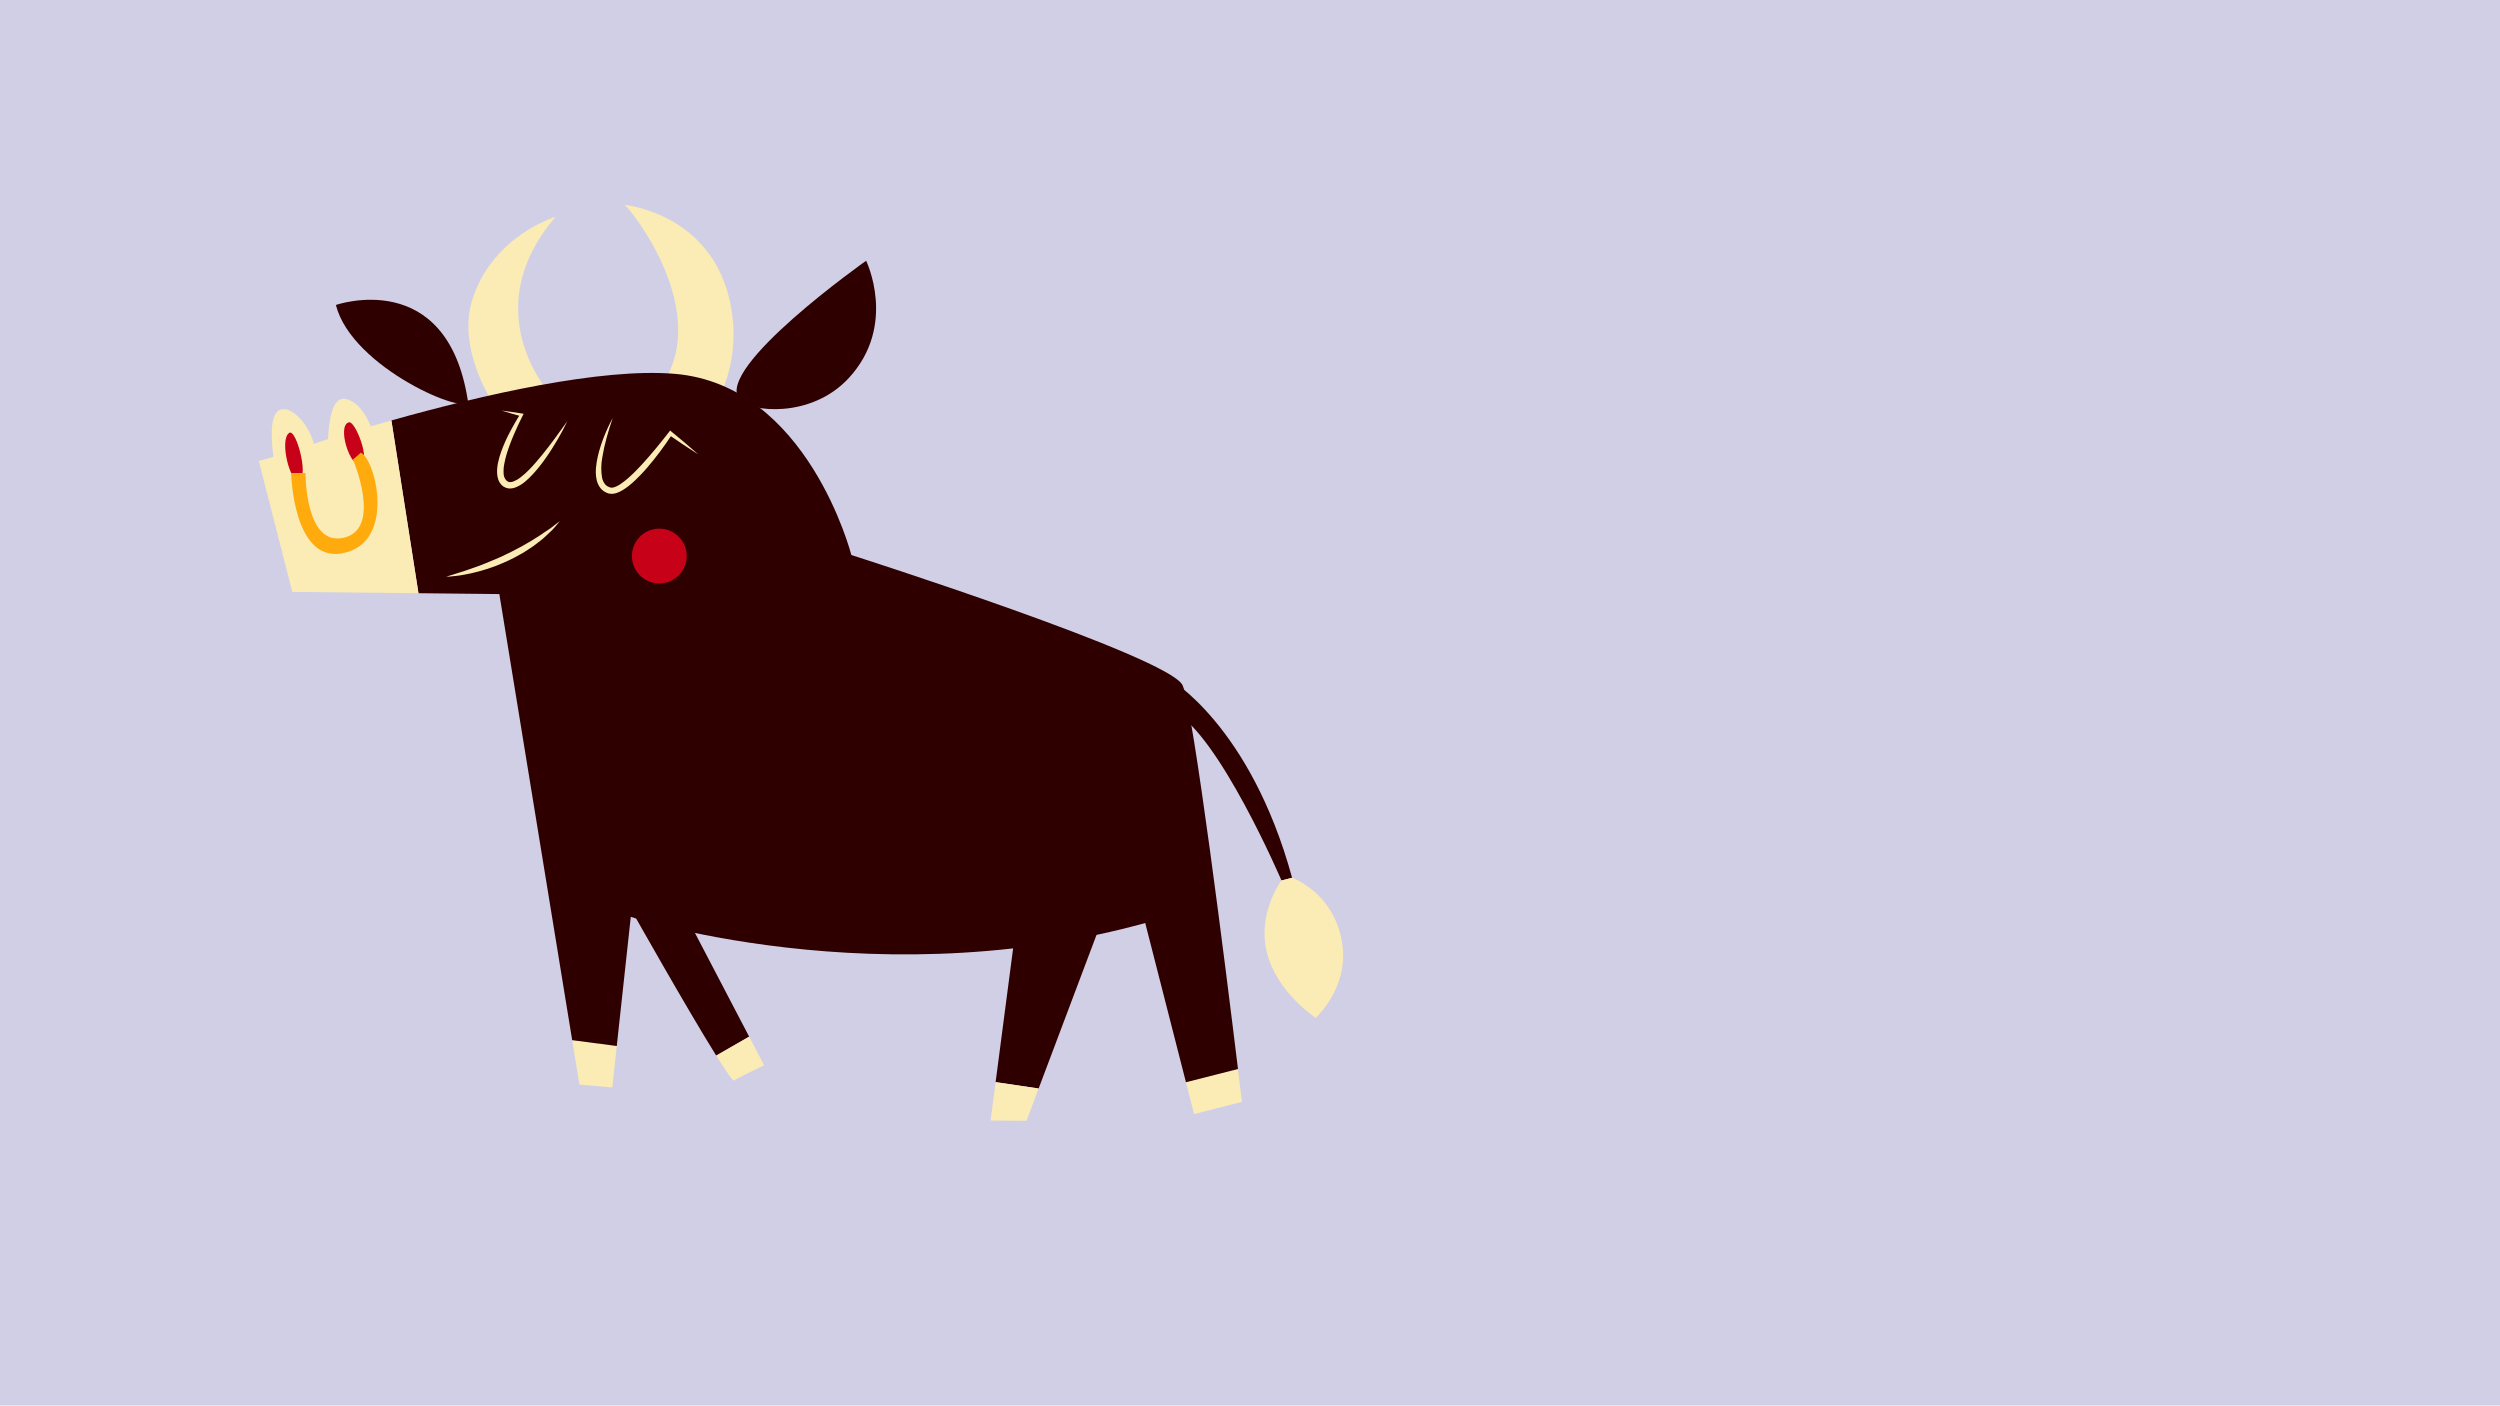
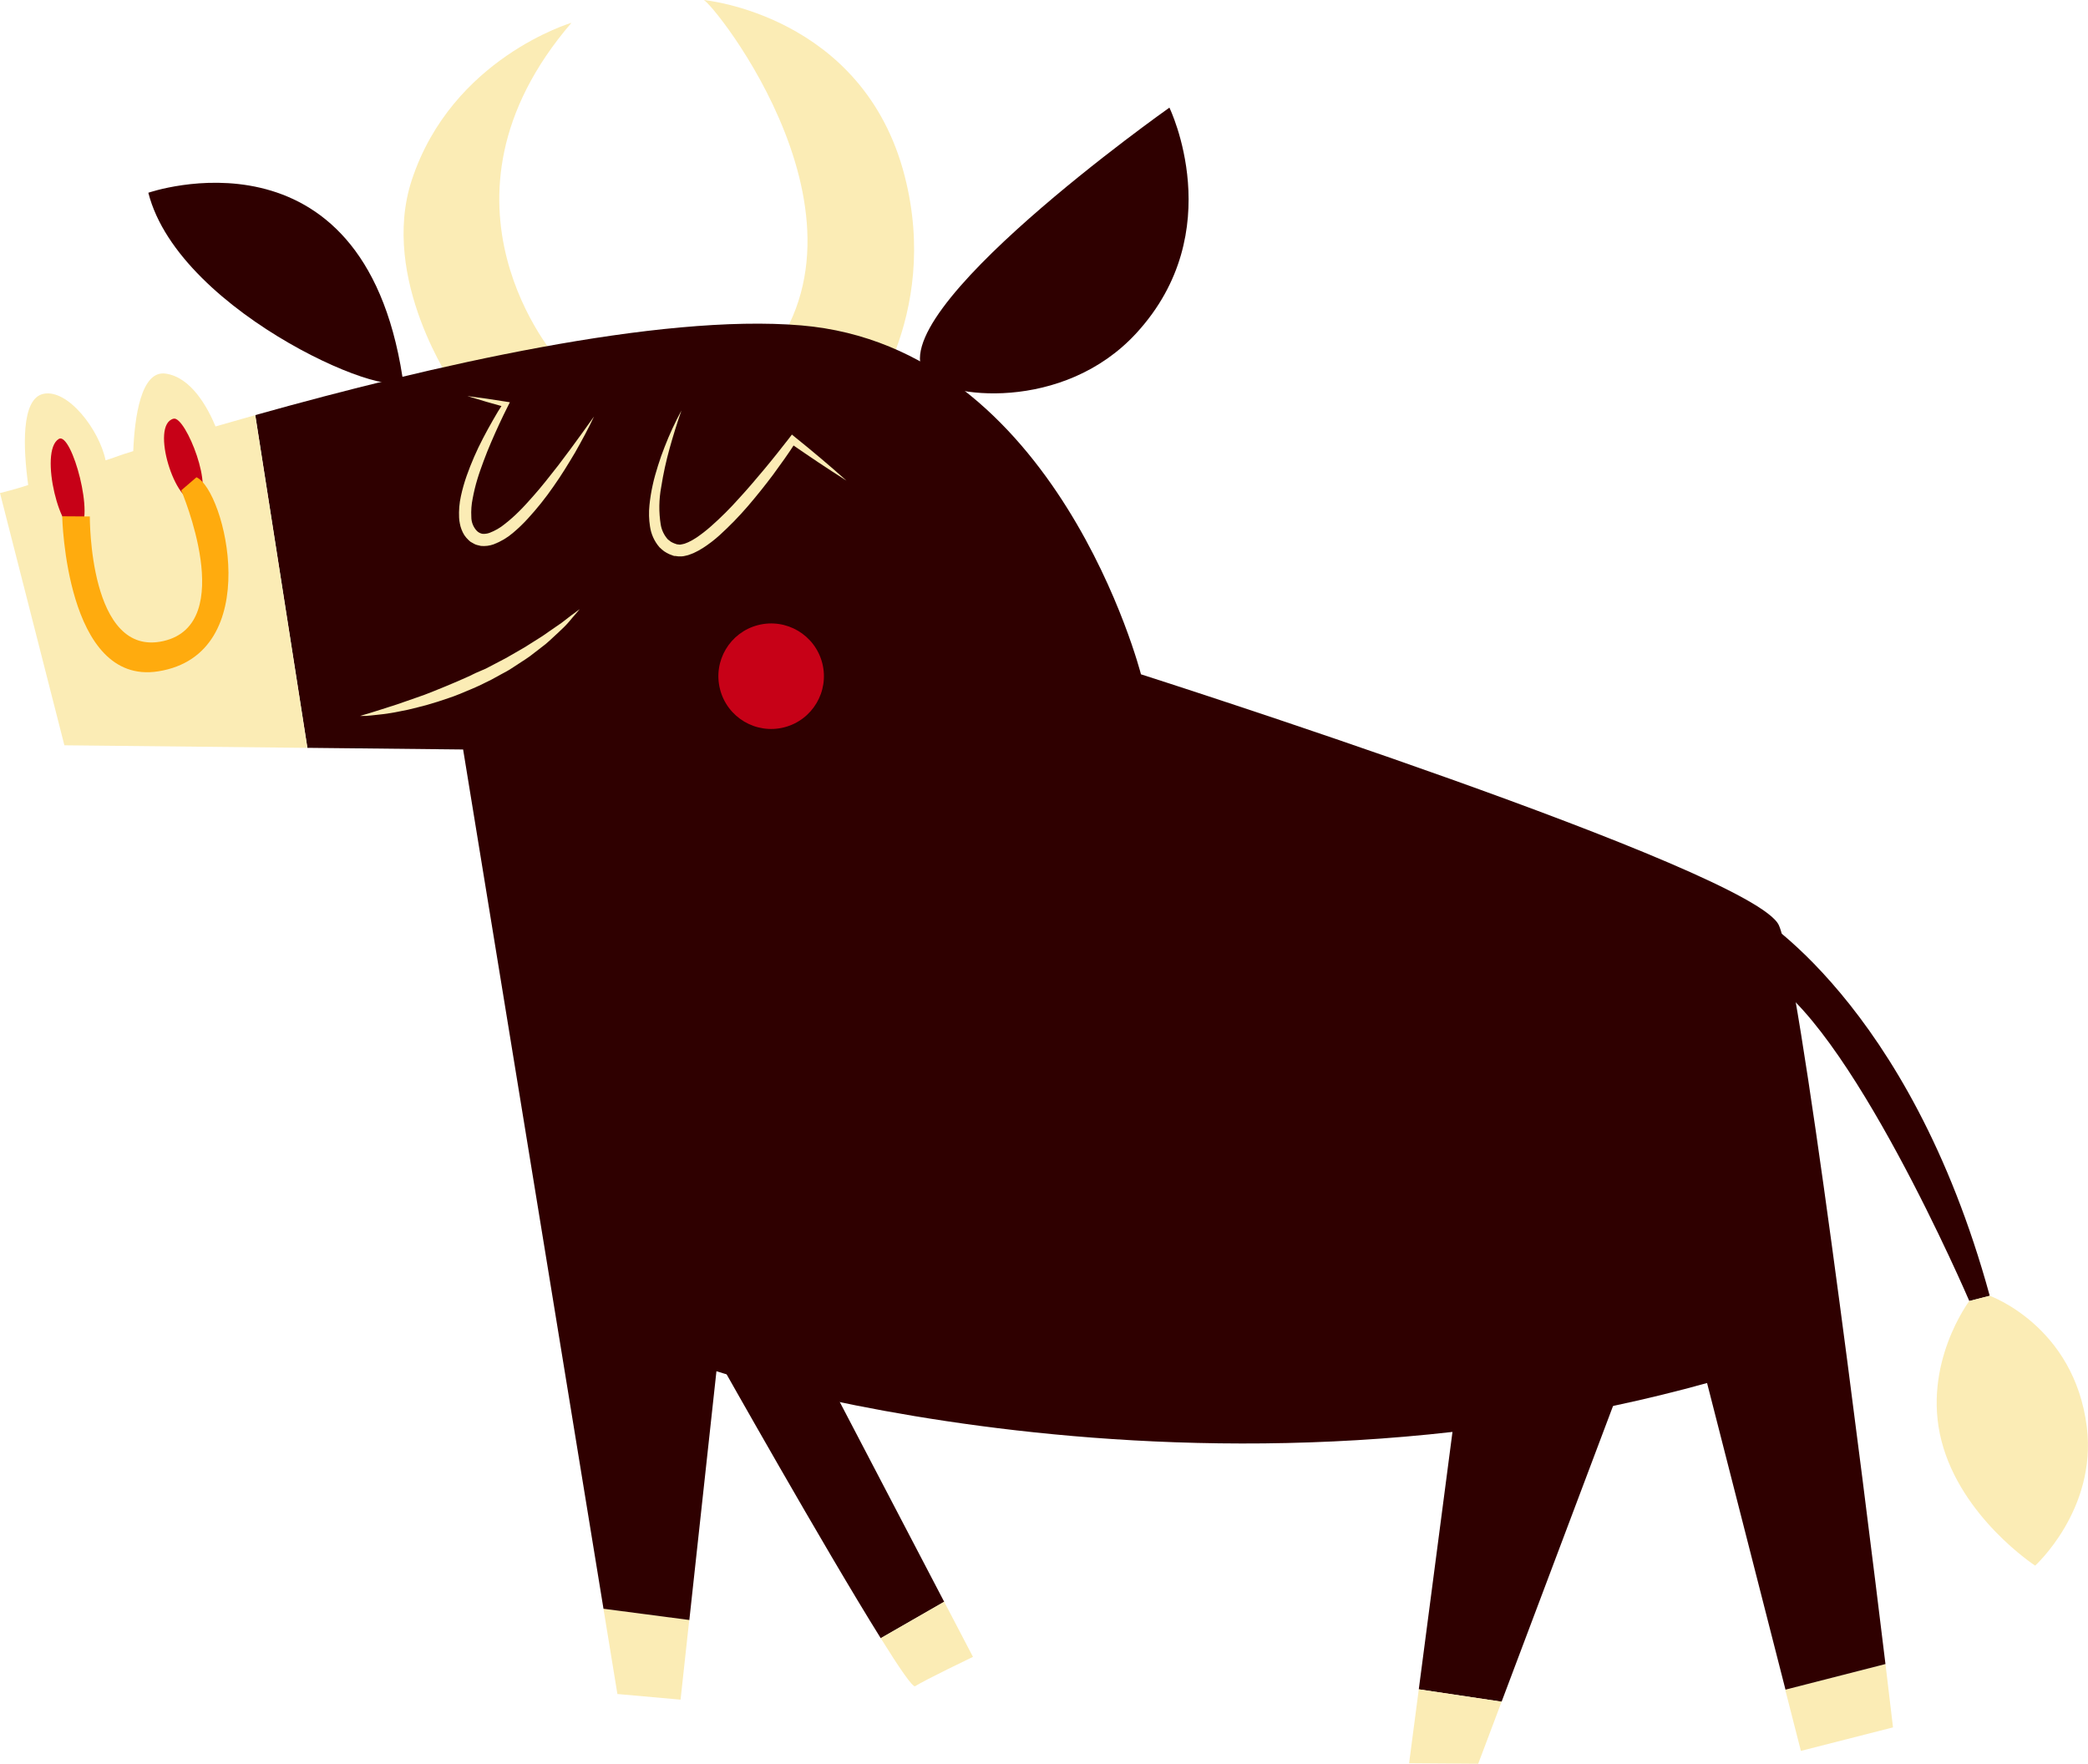
- <svg xmlns="http://www.w3.org/2000/svg" id="Layer_1" data-name="Layer 1" viewBox="0 0 1366 768">
+ <svg xmlns="http://www.w3.org/2000/svg" viewBox="0 0 592.47 500.45">
  <defs>
-     <style>.cls-1{opacity:0.7;}.cls-2{fill:#bebada;}.cls-3{fill:#fbecb5;}.cls-4{fill:#2f0000;}.cls-5{fill:#c70117;}.cls-6{fill:#ffab0e;}</style>
+     <style>.cls-1{fill:#fbecb5;}.cls-2{fill:#2f0000;}.cls-3{fill:#c70117;}.cls-4{fill:#ffab0e;}</style>
  </defs>
-   <g class="cls-1">
-     <rect class="cls-2" width="1366" height="768" />
-   </g>
-   <g id="_Group_" data-name="&lt;Group&gt;">
-     <g id="_Group_2" data-name="&lt;Group&gt;">
-       <g id="_Group_3" data-name="&lt;Group&gt;">
-         <path class="cls-3" d="M299.67,214s-39.76-44.71,3.91-95.53c0,0-33.86,10-45.28,44.54C249,191.1,270.18,221.5,270.18,221.5Z" transform="translate(0 0)" />
-       </g>
-       <g id="_Group_4" data-name="&lt;Group&gt;">
-         <path class="cls-3" d="M341.07,111.94c2.06,0,54.71,64.9,14.24,106.08l30.2,11.85s22.91-27.73,12.66-67.88C386.44,116.05,341.07,111.94,341.07,111.94Z" transform="translate(0 0)" />
-       </g>
-       <g id="_Group_5" data-name="&lt;Group&gt;">
-         <g id="_Group_6" data-name="&lt;Group&gt;">
-           <g id="_Group_7" data-name="&lt;Group&gt;">
-             <path class="cls-4" d="M409.34,566.43l-18,10.34c-16-25.61-45.68-78.32-45.68-78.32s11.9,3.86,32.46,8.24Z" transform="translate(0 0)" />
+   <g id="ox">
+     <g id="_Group_" data-name="&lt;Group&gt;">
+       <g id="_Group_2" data-name="&lt;Group&gt;">
+         <g id="_Group_3" data-name="&lt;Group&gt;">
+           <path class="cls-1" d="M158.24,102s-39.76-44.71,3.91-95.53c0,0-33.86,10-45.28,44.54-9.29,28.13,11.87,58.53,11.87,58.53Z" />
+         </g>
+         <g id="_Group_4" data-name="&lt;Group&gt;">
+           <path class="cls-1" d="M199.64,0c2.06,0,54.71,64.9,14.24,106.08l30.2,11.85S267,90.2,256.73,50.05C245,4.11,199.64,0,199.64,0Z" />
+         </g>
+         <g id="_Group_5" data-name="&lt;Group&gt;">
+           <g id="_Group_6" data-name="&lt;Group&gt;">
+             <g id="_Group_7" data-name="&lt;Group&gt;">
+               <path class="cls-2" d="M267.91,454.49l-18,10.34c-16-25.61-45.68-78.32-45.68-78.32s11.9,3.86,32.46,8.24Z" />
+             </g>
+             <g id="_Group_8" data-name="&lt;Group&gt;">
+               <path class="cls-1" d="M276.08,470.12s-13.76,6.61-16.41,8.32c-.66.43-4.45-5.09-9.76-13.62l18-10.34Z" />
+             </g>
+             <g id="_Group_9" data-name="&lt;Group&gt;">
+               <path class="cls-2" d="M426.08,482.84l-23.5-3.51L412.31,405c15-1.71,30.34-4.15,45.92-7.48Z" />
+             </g>
+             <g id="_Group_10" data-name="&lt;Group&gt;">
+               <polygon class="cls-1" points="419.44 500.45 399.83 500.31 402.58 479.33 426.08 482.84 419.44 500.45" />
+             </g>
+             <g id="_Group_11" data-name="&lt;Group&gt;">
+               <path class="cls-1" d="M537.14,490.13,511,496.8l-4.45-17.4L535,472.14C536.33,483.34,537.14,490.13,537.14,490.13Z" />
+             </g>
+             <g id="_Group_12" data-name="&lt;Group&gt;">
+               <polygon class="cls-1" points="193.11 482.26 175.19 480.66 171.22 456.4 195.58 459.59 193.11 482.26" />
+             </g>
+             <g id="_Group_13" data-name="&lt;Group&gt;">
+               <path class="cls-2" d="M87.23,212.19,72.44,117.78C122.17,103.83,187,88.91,227.36,92.33c72.65,6.15,96.39,99,96.39,99s173.86,55.49,181,71.19c5.84,12.89,24,158.15,30.25,209.64l-28.37,7.26-22.25-87q-13.07,3.62-26,6.36c-15.58,3.33-30.93,5.77-45.92,7.48-74.42,8.48-139.64-1.05-176.71-8.95-20.56-4.38-32.46-8.24-32.46-8.24l-7.69,70.59-24.36-3.19L131.41,212.66Z" />
+             </g>
          </g>
-           <g id="_Group_8" data-name="&lt;Group&gt;">
-             <path class="cls-3" d="M417.51,582.06s-13.76,6.61-16.41,8.32c-.66.43-4.45-5.09-9.76-13.62l18-10.34Z" transform="translate(0 0)" />
-           </g>
-           <g id="_Group_9" data-name="&lt;Group&gt;">
-             <path class="cls-4" d="M567.51,594.77,544,591.27l9.73-74.33c15-1.71,30.34-4.15,45.92-7.48Z" transform="translate(0 0)" />
-           </g>
-           <g id="_Group_10" data-name="&lt;Group&gt;">
-             <polygon class="cls-3" points="560.87 612.39 541.26 612.25 544.01 591.26 567.51 594.77 560.87 612.39" />
-           </g>
-           <g id="_Group_11" data-name="&lt;Group&gt;">
-             <path class="cls-3" d="M678.57,602.06l-26.11,6.67L648,591.33l28.37-7.26C677.76,595.28,678.57,602.06,678.57,602.06Z" transform="translate(0 0)" />
-           </g>
-           <g id="_Group_12" data-name="&lt;Group&gt;">
-             <polygon class="cls-3" points="334.54 594.2 316.61 592.6 312.65 568.34 337.01 571.53 334.54 594.2" />
-           </g>
-           <g id="_Group_13" data-name="&lt;Group&gt;">
-             <path class="cls-4" d="M228.66,324.13l-14.79-94.41c49.73-13.95,114.58-28.87,154.92-25.45,72.65,6.15,96.39,99,96.39,99s173.86,55.49,181,71.19c5.84,12.89,24,158.15,30.25,209.64L648,591.33l-22.25-87q-13.07,3.62-26,6.36c-15.58,3.33-30.93,5.77-45.92,7.48-74.42,8.48-139.64-1.05-176.71-8.95-20.56-4.38-32.46-8.24-32.46-8.24L337,571.53l-24.36-3.19L272.84,324.6Z" transform="translate(0 0)" />
+           <g id="_Group_14" data-name="&lt;Group&gt;">
+             <path class="cls-1" d="M0,139.9s4.45-1.08,8-2.28c-1.41-10.34-2.11-24.55,4.36-25.88,6.89-1.42,15.8,10.14,17.6,18.87,3.89-1.25,3.17-1.17,7.85-2.61.38-9.39,2.13-22.93,9.13-22,7.33,1,12,9.66,14.22,15,3.65-1.06,7.41-2.13,11.26-3.21l14.79,94.41-68.94-.73Z" />
          </g>
        </g>
-         <g id="_Group_14" data-name="&lt;Group&gt;">
-           <path class="cls-3" d="M141.43,251.84s4.45-1.08,8-2.28c-1.41-10.34-2.11-24.55,4.36-25.88,6.89-1.42,15.8,10.14,17.6,18.87,3.89-1.25,3.17-1.17,7.85-2.61.38-9.39,2.13-22.93,9.13-22,7.33,1,12,9.66,14.22,15,3.65-1.06,7.41-2.13,11.26-3.21l14.79,94.41-68.94-.73Z" transform="translate(0 0)" />
+         <g id="_Group_15" data-name="&lt;Group&gt;">
+           <path class="cls-1" d="M193.36,116.47a89.63,89.63,0,0,0-4.75,10.28c-.7,1.76-1.34,3.55-1.9,5.36s-1.11,3.65-1.51,5.53a48.87,48.87,0,0,0-.92,5.73,23.07,23.07,0,0,0,.16,6,11.5,11.5,0,0,0,2.67,5.9,14,14,0,0,0,1.32,1.14,10.53,10.53,0,0,0,1.52.85l.8.3.4.15.22.05h.15l.17,0a6.84,6.84,0,0,0,.74.1c.36,0,.71,0,1.07,0a4.53,4.53,0,0,0,.92-.15c.28-.06.57-.12.84-.2.51-.19,1-.35,1.52-.57a21.53,21.53,0,0,0,2.71-1.48,36.2,36.2,0,0,0,4.68-3.59,94.51,94.51,0,0,0,8-8.21q3.71-4.33,7.12-8.87c2.24-3.06,4.45-6.11,6.49-9.31l-1.59.25q3.94,2.73,7.93,5.4t8.06,5.24q-3.59-3.2-7.26-6.3T225.55,124l-.85-.7-.75,1c-2.29,2.93-4.61,5.88-7,8.74s-4.8,5.71-7.32,8.44a93,93,0,0,1-7.83,7.8,40.32,40.32,0,0,1-4.24,3.3,17.54,17.54,0,0,1-2.22,1.25c-.37.19-.74.28-1.11.44-.18.06-.35.08-.53.13a2,2,0,0,1-.47.09,1.62,1.62,0,0,0-.34.05,4.93,4.93,0,0,1-.65-.08l-.17,0h-.15l.18,0-.26-.1-.52-.18a7.42,7.42,0,0,1-1-.49c-.29-.2-.56-.44-.84-.66a8.36,8.36,0,0,1-2-4.18,31.17,31.17,0,0,1,.14-10.68A97,97,0,0,1,190,127.23C191,123.63,192.13,120,193.36,116.47Z" />
        </g>
-       </g>
-       <g id="_Group_15" data-name="&lt;Group&gt;">
-         <path class="cls-4" d="M404.05,218.36c-14-17.17,69.2-75.89,69.2-75.89s17.14,35.14-9.39,64C443.12,229.05,409.42,225,404.05,218.36Z" transform="translate(0 0)" />
-       </g>
-       <g id="_Group_16" data-name="&lt;Group&gt;">
-         <path class="cls-4" d="M255.62,218.84c1.45,9.3-63.27-17.38-72.1-52.21C183.52,166.63,244.21,145.45,255.62,218.84Z" transform="translate(0 0)" />
-       </g>
-       <g id="_Group_17" data-name="&lt;Group&gt;">
-         <path class="cls-3" d="M334.79,228.41A89.63,89.63,0,0,0,330,238.69c-.7,1.76-1.34,3.55-1.9,5.36s-1.11,3.65-1.51,5.53a48.87,48.87,0,0,0-.92,5.73,23.07,23.07,0,0,0,.16,6,11.5,11.5,0,0,0,2.67,5.9,14,14,0,0,0,1.32,1.14,10.53,10.53,0,0,0,1.52.85l.8.3.4.15.22.05h.15l.17,0a6.84,6.84,0,0,0,.74.1c.36,0,.71,0,1.07,0a4.53,4.53,0,0,0,.92-.15c.28-.06.57-.12.84-.2.51-.19,1-.35,1.52-.57a21.53,21.53,0,0,0,2.71-1.48,36.2,36.2,0,0,0,4.68-3.59,94.51,94.51,0,0,0,8-8.21q3.71-4.33,7.12-8.87c2.24-3.06,4.45-6.11,6.49-9.31l-1.59.25q3.94,2.73,7.93,5.4t8.06,5.24q-3.59-3.2-7.26-6.3T367,235.94l-.85-.7-.75,1c-2.29,2.93-4.61,5.88-7,8.74s-4.8,5.71-7.32,8.44a93,93,0,0,1-7.83,7.8,40.32,40.32,0,0,1-4.24,3.3,17.54,17.54,0,0,1-2.22,1.25c-.37.19-.74.28-1.11.44-.18.06-.35.08-.53.13a2,2,0,0,1-.47.09,1.62,1.62,0,0,0-.34.05,4.93,4.93,0,0,1-.65-.08l-.17,0h-.15l.18,0-.26-.1-.52-.18a7.42,7.42,0,0,1-1-.49c-.29-.2-.56-.44-.84-.66a8.36,8.36,0,0,1-2-4.18,31.17,31.17,0,0,1,.14-10.68,97,97,0,0,1,2.38-10.88C332.45,235.56,333.56,232,334.79,228.41Z" transform="translate(0 0)" />
-       </g>
-       <g id="_Group_18" data-name="&lt;Group&gt;">
-         <path class="cls-3" d="M310,230.11q-3.33,4.7-6.72,9.3L299.83,244l-3.53,4.47q-1.77,2.22-3.65,4.34c-1.25,1.41-2.5,2.81-3.82,4.12a43.88,43.88,0,0,1-4.11,3.66,15.49,15.49,0,0,1-4.4,2.56,4.93,4.93,0,0,1-2,.27,3.08,3.08,0,0,1-1.57-.82,5.72,5.72,0,0,1-1.58-4,20.06,20.06,0,0,1,.39-5.24,49.25,49.25,0,0,1,1.3-5.37c.53-1.79,1.18-3.55,1.83-5.32s1.36-3.52,2.11-5.26c1.49-3.47,3.09-6.94,4.8-10.32l.51-1-1-.16c-3.68-.59-7.37-1.14-11.07-1.6,3.56,1.12,7.14,2.14,10.74,3.13l-.51-1.17c-1.08,1.62-2.06,3.26-3,4.93s-1.9,3.35-2.78,5.08A82.57,82.57,0,0,0,273.77,247a47.84,47.84,0,0,0-1.62,5.71,23.35,23.35,0,0,0-.52,6.16,10.57,10.57,0,0,0,.21,1.63,9.18,9.18,0,0,0,.46,1.66,9.41,9.41,0,0,0,.8,1.63,7.9,7.9,0,0,0,1.23,1.44l.27.24.14.12,0,0,0,0,.16.13.11.06.87.49a3.13,3.13,0,0,0,.93.36c.32.09.65.18,1,.24a8.35,8.35,0,0,0,3.61-.45,18.7,18.7,0,0,0,5.45-3.21,44.56,44.56,0,0,0,4.29-4.12A85,85,0,0,0,298.4,250c1.12-1.57,2.17-3.19,3.2-4.81s2-3.26,3-4.93C306.53,237,308.35,233.6,310,230.11Z" transform="translate(0 0)" />
-       </g>
-       <g id="_Group_19" data-name="&lt;Group&gt;">
-         <circle class="cls-5" cx="360.24" cy="303.81" r="14.97" transform="translate(-64.02 98.69) rotate(-14.34)" />
-       </g>
-       <g id="_Group_20" data-name="&lt;Group&gt;">
-         <path class="cls-5" d="M190.68,230.74c3.43-.86,12.06,21.13,6.38,23.1S183.86,232.44,190.68,230.74Z" transform="translate(0 0)" />
-       </g>
-       <g id="_Group_21" data-name="&lt;Group&gt;">
-         <path class="cls-4" d="M638.51,370.67S683.07,395.85,706,479.61l-5.8,1.48s-34.44-80.31-59.2-92.53Z" transform="translate(0 0)" />
-       </g>
-       <g id="_Group_22" data-name="&lt;Group&gt;">
-         <path class="cls-3" d="M718.89,556.16s17.58-15.83,14.68-39.29C730,488.14,706,479.61,706,479.61l-5.8,1.48s-13.47,17.86-7.91,39.62S718.89,556.16,718.89,556.16Z" transform="translate(0 0)" />
-       </g>
-       <g id="_Group_23" data-name="&lt;Group&gt;">
-         <path class="cls-3" d="M243.62,315.07l.8,0c.52,0,1.28,0,2.25-.13s2.14-.2,3.48-.38,2.85-.39,4.48-.74l2.55-.51,2.7-.66c1.86-.44,3.79-1,5.79-1.63l3-1c1-.35,2.05-.69,3.06-1.13,2-.85,4.1-1.65,6.11-2.63l3-1.47,2.91-1.6c1-.53,1.92-1,2.83-1.62l2.67-1.74c.87-.58,1.76-1.11,2.56-1.72l2.34-1.8,2.2-1.71c.69-.57,1.32-1.19,1.94-1.75,1.23-1.13,2.35-2.17,3.31-3.12s1.7-1.89,2.33-2.63c1.27-1.46,2-2.32,2-2.32s-.92.64-2.46,1.8c-.77.58-1.7,1.28-2.74,2.11L297,291.17c-.68.46-1.35,1-2.1,1.44l-2.3,1.45-2.43,1.53-2.6,1.5-2.68,1.54-2.81,1.47-2.85,1.49L276.31,303c-1.93,1-3.93,1.81-5.89,2.67s-3.92,1.62-5.81,2.4-3.73,1.46-5.51,2.05-3.44,1.23-5,1.74c-3.11,1-5.74,1.85-7.58,2.41l-2.15.64Z" transform="translate(0 0)" />
-       </g>
-       <g id="_Group_24" data-name="&lt;Group&gt;">
-         <path class="cls-5" d="M158.11,236.49c3.66-2.21,10.53,23.08,5.59,25.88S152.31,240,158.11,236.49Z" transform="translate(0 0)" />
-       </g>
-       <g id="_Group_25" data-name="&lt;Group&gt;">
-         <path class="cls-6" d="M197.18,247.36c8.13,3.59,19.7,50.25-10.88,55.07-26.24,4.13-27.22-44-27.22-44l7.84.05s-.32,40.26,20.93,35.34,5-42.74,5-42.74Z" transform="translate(0 0)" />
+         <g id="_Group_16" data-name="&lt;Group&gt;">
+           <path class="cls-1" d="M168.55,118.18q-3.33,4.7-6.72,9.3l-3.43,4.57-3.53,4.47q-1.77,2.22-3.65,4.34c-1.25,1.41-2.5,2.81-3.82,4.12a43.88,43.88,0,0,1-4.11,3.66,15.49,15.49,0,0,1-4.4,2.56,4.93,4.93,0,0,1-2,.27,3.08,3.08,0,0,1-1.57-.82,5.72,5.72,0,0,1-1.58-4,20.06,20.06,0,0,1,.39-5.24,49.25,49.25,0,0,1,1.3-5.37c.53-1.79,1.18-3.55,1.83-5.32s1.36-3.52,2.11-5.26c1.49-3.47,3.09-6.94,4.8-10.32l.51-1-1-.16c-3.68-.59-7.37-1.14-11.07-1.6,3.56,1.12,7.14,2.14,10.74,3.13l-.51-1.17c-1.08,1.62-2.06,3.26-3,4.93s-1.9,3.35-2.78,5.08a82.57,82.57,0,0,0-4.65,10.68,47.84,47.84,0,0,0-1.62,5.71,23.35,23.35,0,0,0-.52,6.16,10.57,10.57,0,0,0,.21,1.63,9.18,9.18,0,0,0,.46,1.66,9.41,9.41,0,0,0,.8,1.63,7.9,7.9,0,0,0,1.23,1.44l.27.24.14.12,0,0,0,0,.16.13.11.06.87.49a3.13,3.13,0,0,0,.93.36c.32.09.65.18,1,.24a8.35,8.35,0,0,0,3.61-.45,18.7,18.7,0,0,0,5.45-3.21,44.56,44.56,0,0,0,4.29-4.12A85,85,0,0,0,157,138.1c1.12-1.57,2.17-3.19,3.2-4.81s2-3.26,3-4.93C165.1,125,166.92,121.66,168.55,118.18Z" />
+         </g>
+         <g id="_Group_17" data-name="&lt;Group&gt;">
+           <circle class="cls-3" cx="218.81" cy="191.87" r="14.97" transform="translate(-40.7 60.17) rotate(-14.34)" />
+         </g>
+         <g id="_Group_18" data-name="&lt;Group&gt;">
+           <path class="cls-3" d="M49.25,118.8c3.43-.86,12.06,21.13,6.38,23.1S42.43,120.5,49.25,118.8Z" />
+         </g>
+         <g id="_Group_19" data-name="&lt;Group&gt;">
+           <path class="cls-2" d="M497.08,258.73s44.56,25.18,67.51,108.94l-5.8,1.48s-34.44-80.31-59.2-92.53Z" />
+         </g>
+         <g id="_Group_20" data-name="&lt;Group&gt;">
+           <path class="cls-1" d="M577.47,444.23S595,428.4,592.14,404.93c-3.56-28.73-27.55-37.26-27.55-37.26l-5.8,1.48s-13.47,17.86-7.91,39.62S577.47,444.23,577.47,444.23Z" />
+         </g>
+         <g id="_Group_21" data-name="&lt;Group&gt;">
+           <path class="cls-1" d="M102.19,203.14l.8,0c.52,0,1.28,0,2.25-.13s2.14-.2,3.48-.38,2.85-.39,4.48-.74l2.55-.51,2.7-.66c1.86-.44,3.79-1,5.79-1.63l3-1c1-.35,2.05-.69,3.06-1.13,2-.85,4.1-1.65,6.11-2.63l3-1.47,2.91-1.6c1-.53,1.92-1,2.83-1.62l2.67-1.74c.87-.58,1.76-1.11,2.56-1.72l2.34-1.8,2.2-1.71c.69-.57,1.32-1.19,1.94-1.75,1.23-1.13,2.35-2.17,3.31-3.12s1.7-1.89,2.33-2.63c1.27-1.46,2-2.32,2-2.32s-.92.64-2.46,1.8c-.77.58-1.7,1.28-2.74,2.11l-3.69,2.54c-.68.46-1.35,1-2.1,1.44l-2.3,1.45-2.43,1.53-2.6,1.5-2.68,1.54-2.81,1.47-2.85,1.49L134.88,191c-1.93,1-3.93,1.81-5.89,2.67s-3.92,1.62-5.81,2.4-3.73,1.46-5.51,2.05-3.44,1.23-5,1.74c-3.11,1-5.74,1.85-7.58,2.41l-2.15.64Z" />
+         </g>
+         <g id="_Group_22" data-name="&lt;Group&gt;">
+           <path class="cls-3" d="M16.68,124.55c3.66-2.21,10.53,23.08,5.59,25.88S10.88,128,16.68,124.55Z" />
+         </g>
+         <g id="_Group_23" data-name="&lt;Group&gt;">
+           <path class="cls-4" d="M55.75,135.42c8.13,3.59,19.7,50.25-10.88,55.07-26.24,4.13-27.22-44-27.22-44l7.84.05s-.32,40.26,20.93,35.34,5-42.74,5-42.74Z" />
+         </g>
      </g>
    </g>
  </g>
+   <g id="right_ear" data-name="right ear">
+     <g id="_Group_24" data-name="&lt;Group&gt;">
+       <path class="cls-2" d="M114.19,106.9c1.45,9.3-63.27-17.38-72.1-52.21C42.09,54.7,102.78,33.52,114.19,106.9Z" />
+     </g>
+   </g>
+   <g id="left_ear" data-name="left ear">
+     <g id="_Group_25" data-name="&lt;Group&gt;">
+       <path class="cls-2" d="M262.62,106.43c-14-17.17,69.2-75.89,69.2-75.89s17.14,35.14-9.39,64C301.69,117.11,268,113,262.62,106.43Z" />
+     </g>
+   </g>
</svg>
